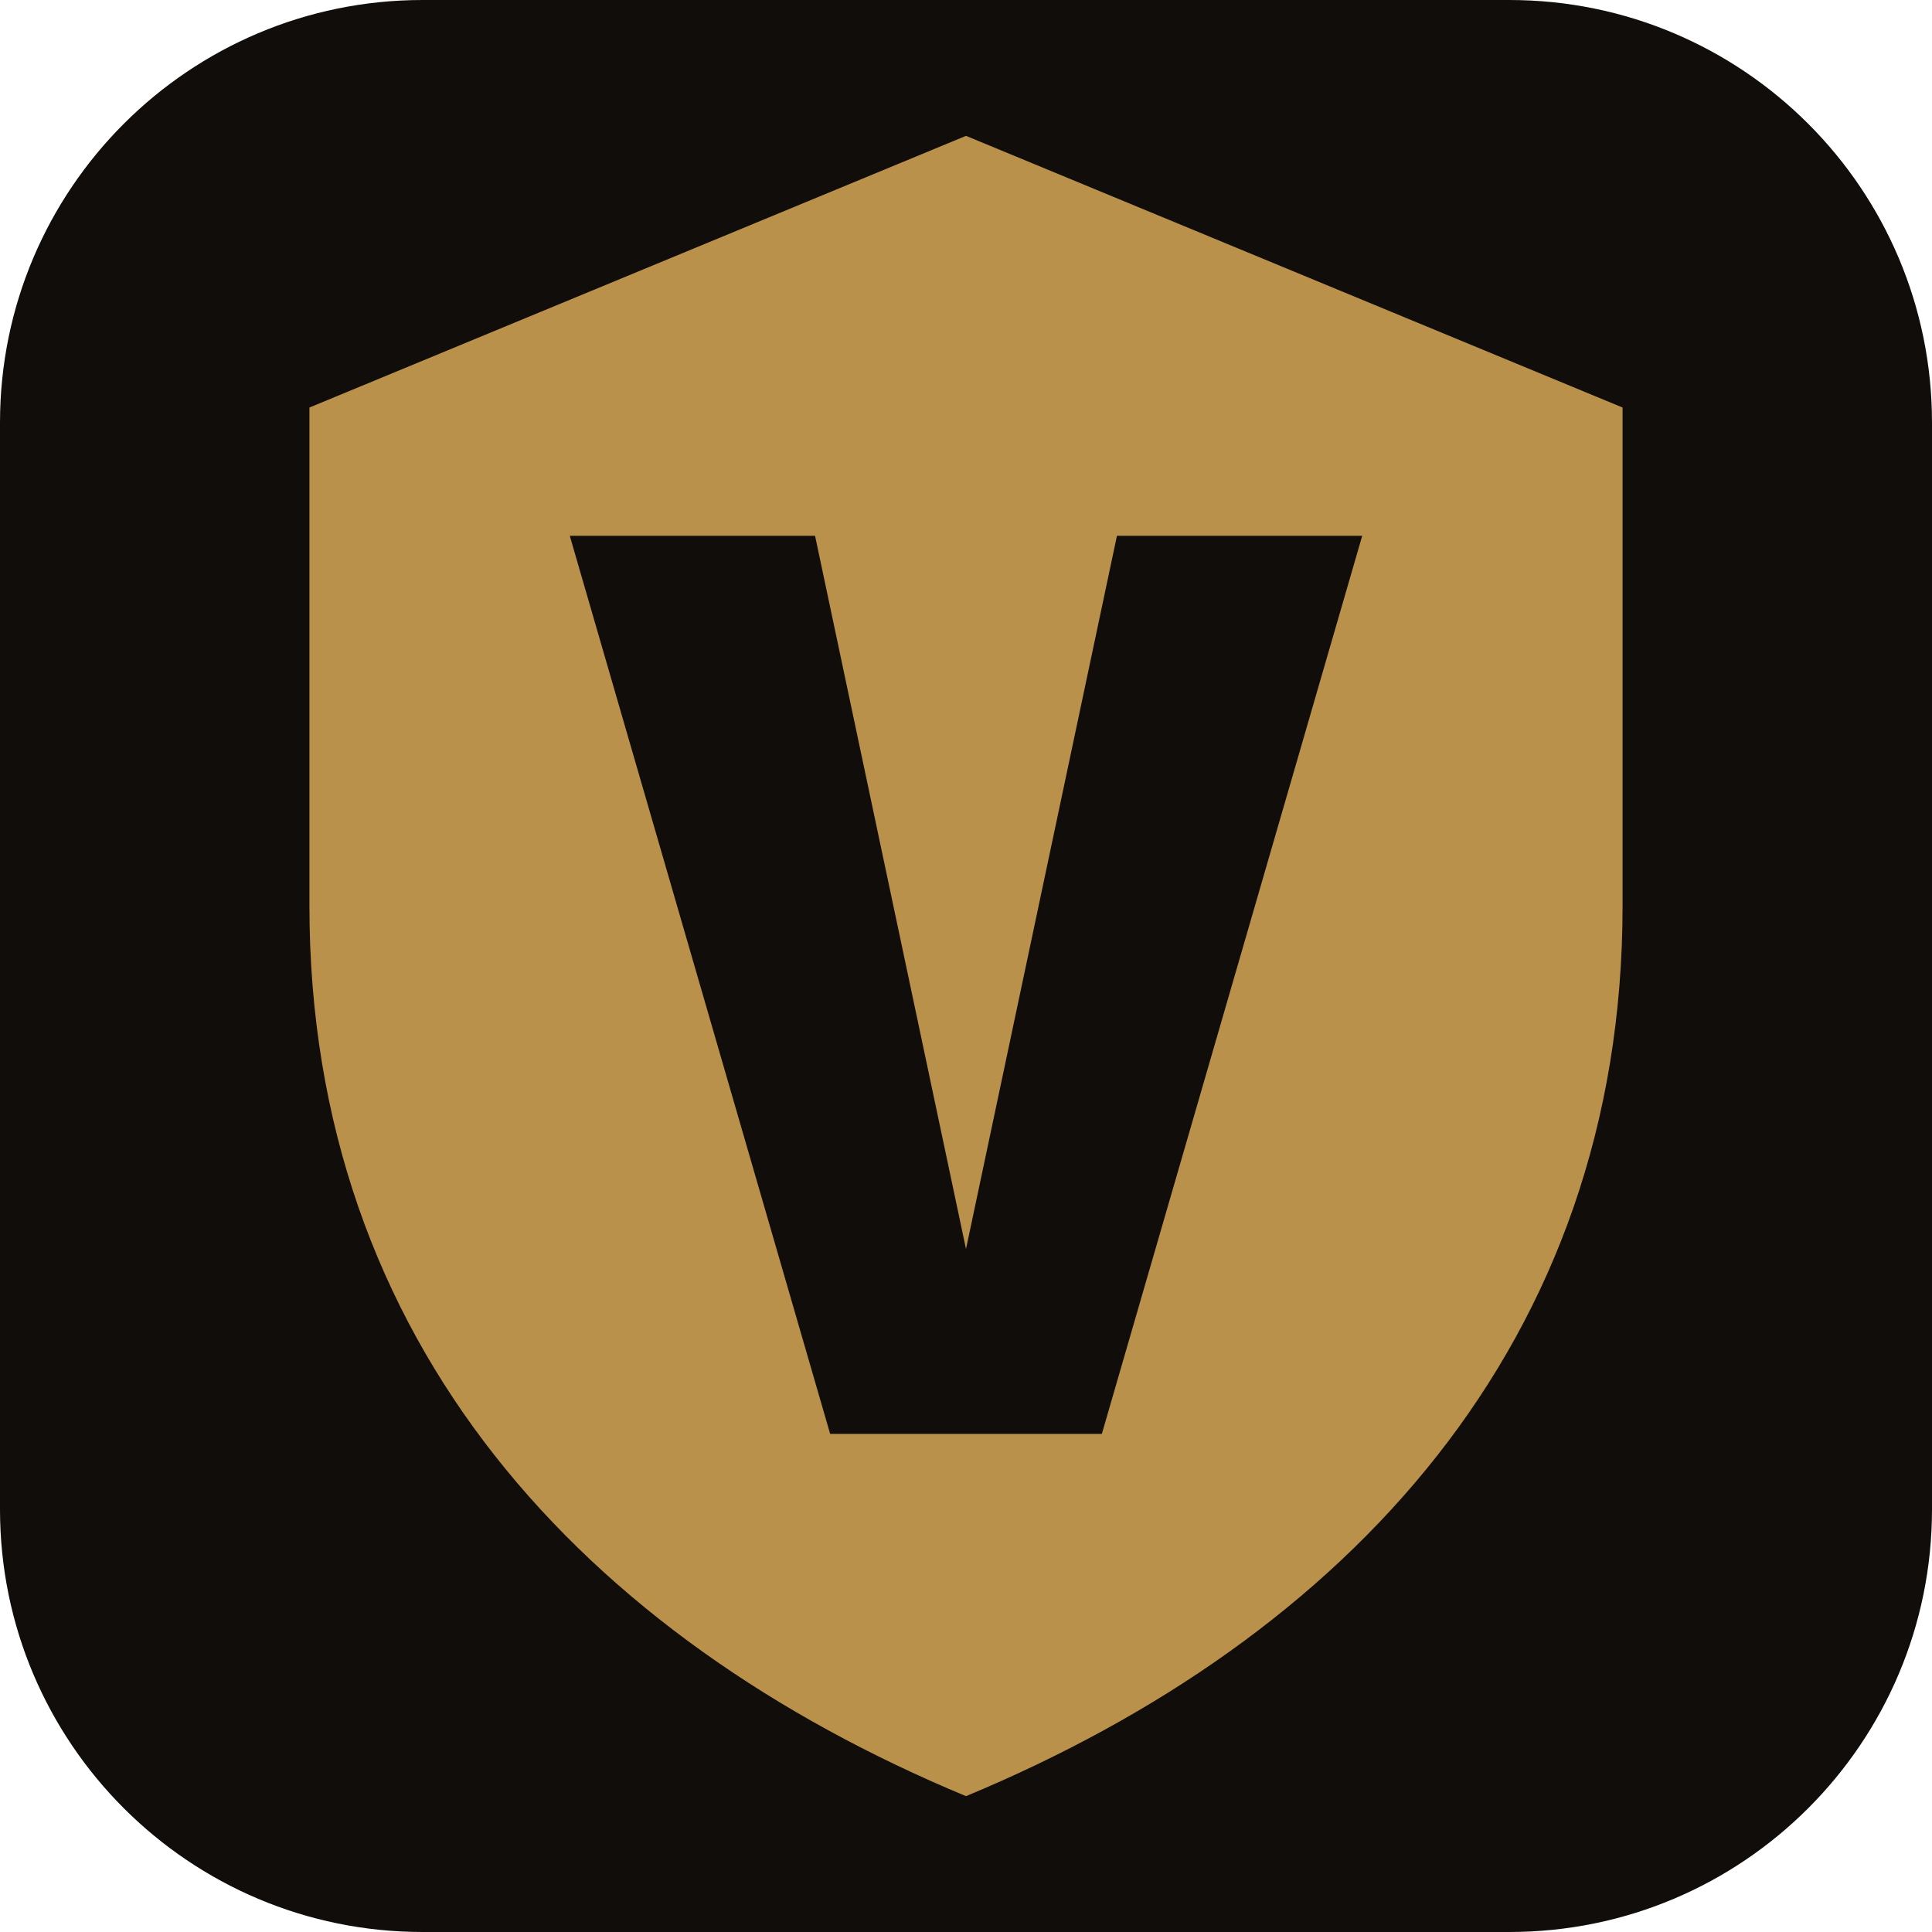
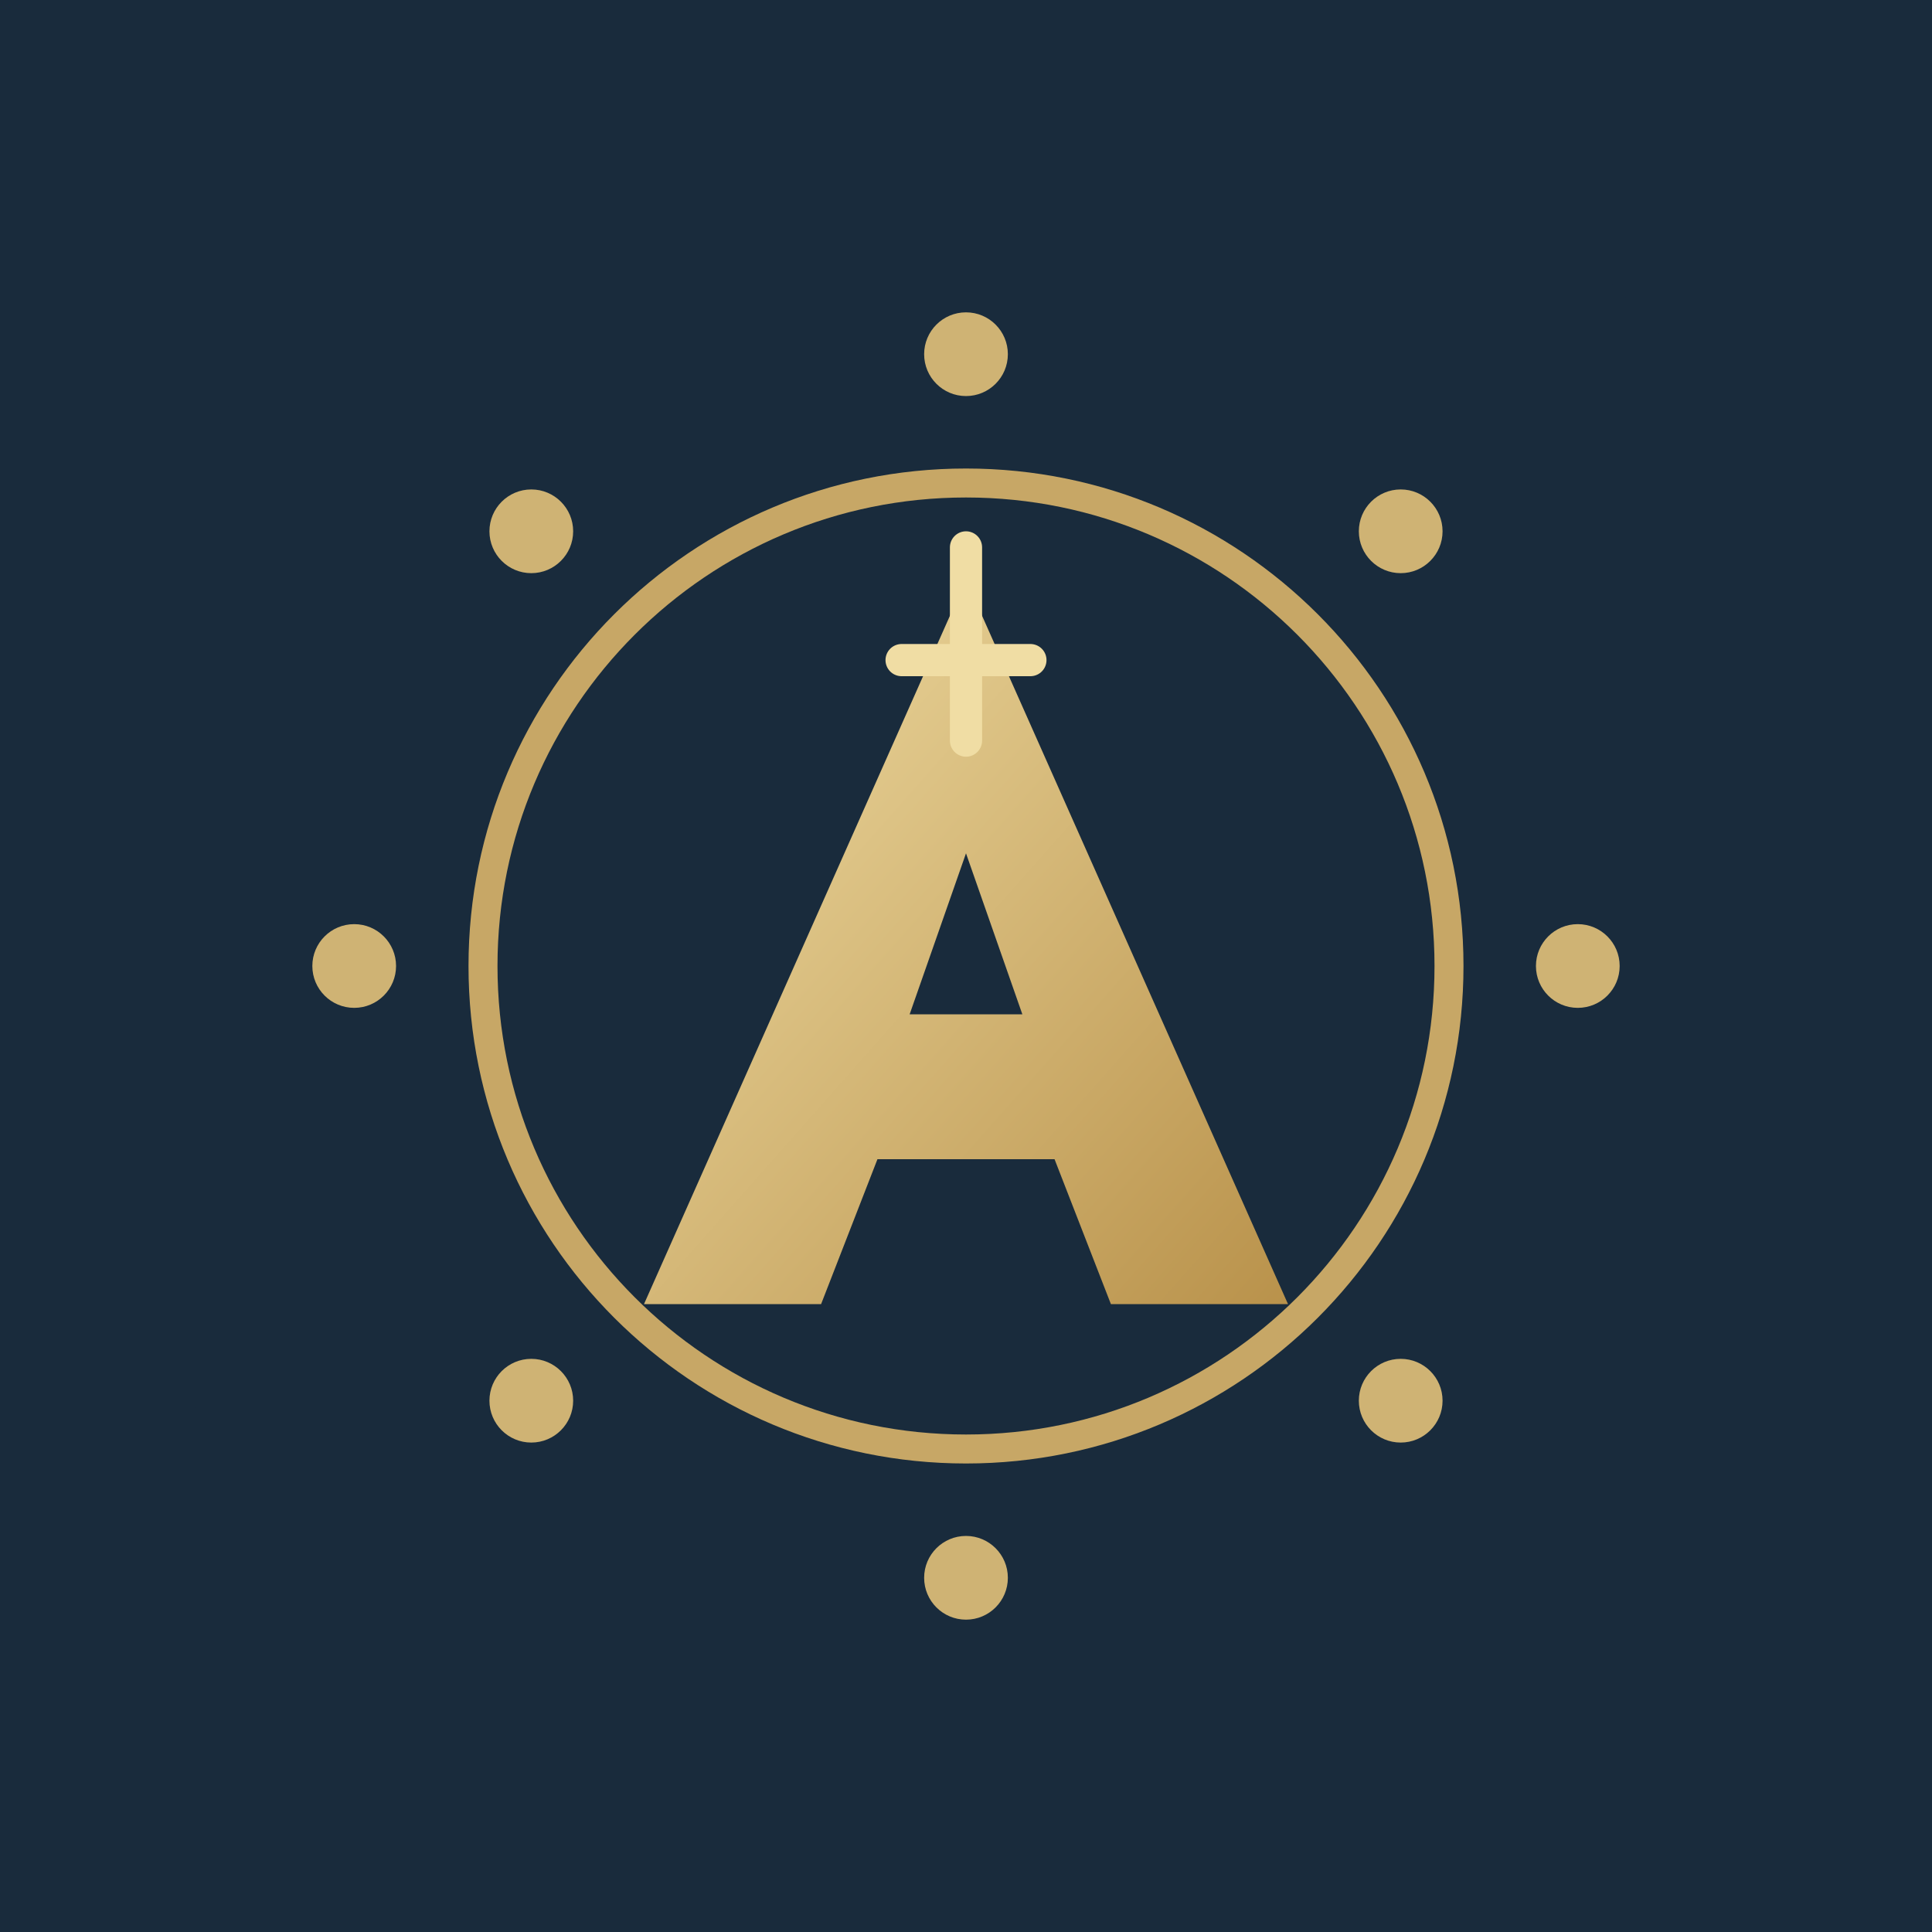
- <svg xmlns="http://www.w3.org/2000/svg" viewBox="0 0 512 512">
-   <rect width="512" height="512" rx="112" fill="#110d0a" />
-   <path d="M256 36 430 108v132c0 116-73 194-174 236C155 434 82 356 82 240V108z" fill="#b9914a" />
-   <path d="M151 142h65l40 189 40-189h65l-69 238h-72z" fill="#110d0a" />
+ <svg xmlns="http://www.w3.org/2000/svg" viewBox="0 0 120 120">
+   <rect width="120" height="120" fill="#192b3c" />
+   <g transform="translate(12 12)">
+     <defs>
+       <linearGradient id="gold" x1="0" y1="0" x2="1" y2="1">
+         <stop stop-color="#f0dda4" />
+         <stop offset="1" stop-color="#b9924b" />
+       </linearGradient>
+     </defs>
+     <rect width="96" height="96" rx="23" fill="#192b3c" />
+     <circle cx="48" cy="48" r="30" fill="none" stroke="#c7a766" stroke-width="1.8" />
+     <g fill="#cfb374">
+       <circle cx="48" cy="10" r="2.6" />
+       <circle cx="75" cy="21" r="2.6" />
+       <circle cx="86" cy="48" r="2.6" />
+       <circle cx="75" cy="75" r="2.6" />
+       <circle cx="48" cy="86" r="2.6" />
+       <circle cx="21" cy="75" r="2.6" />
+       <circle cx="10" cy="48" r="2.6" />
+       <circle cx="21" cy="21" r="2.6" />
+     </g>
+     <path d="m48 24 20 45H57l-3.5-9h-11L39 69H28Zm0 17-3.5 10h7Z" fill="url(#gold)" fill-rule="evenodd" />
+     <path d="M48 22v12m-4-5h8" stroke="#f0dda4" stroke-width="2" stroke-linecap="round" />
+   </g>
</svg>
